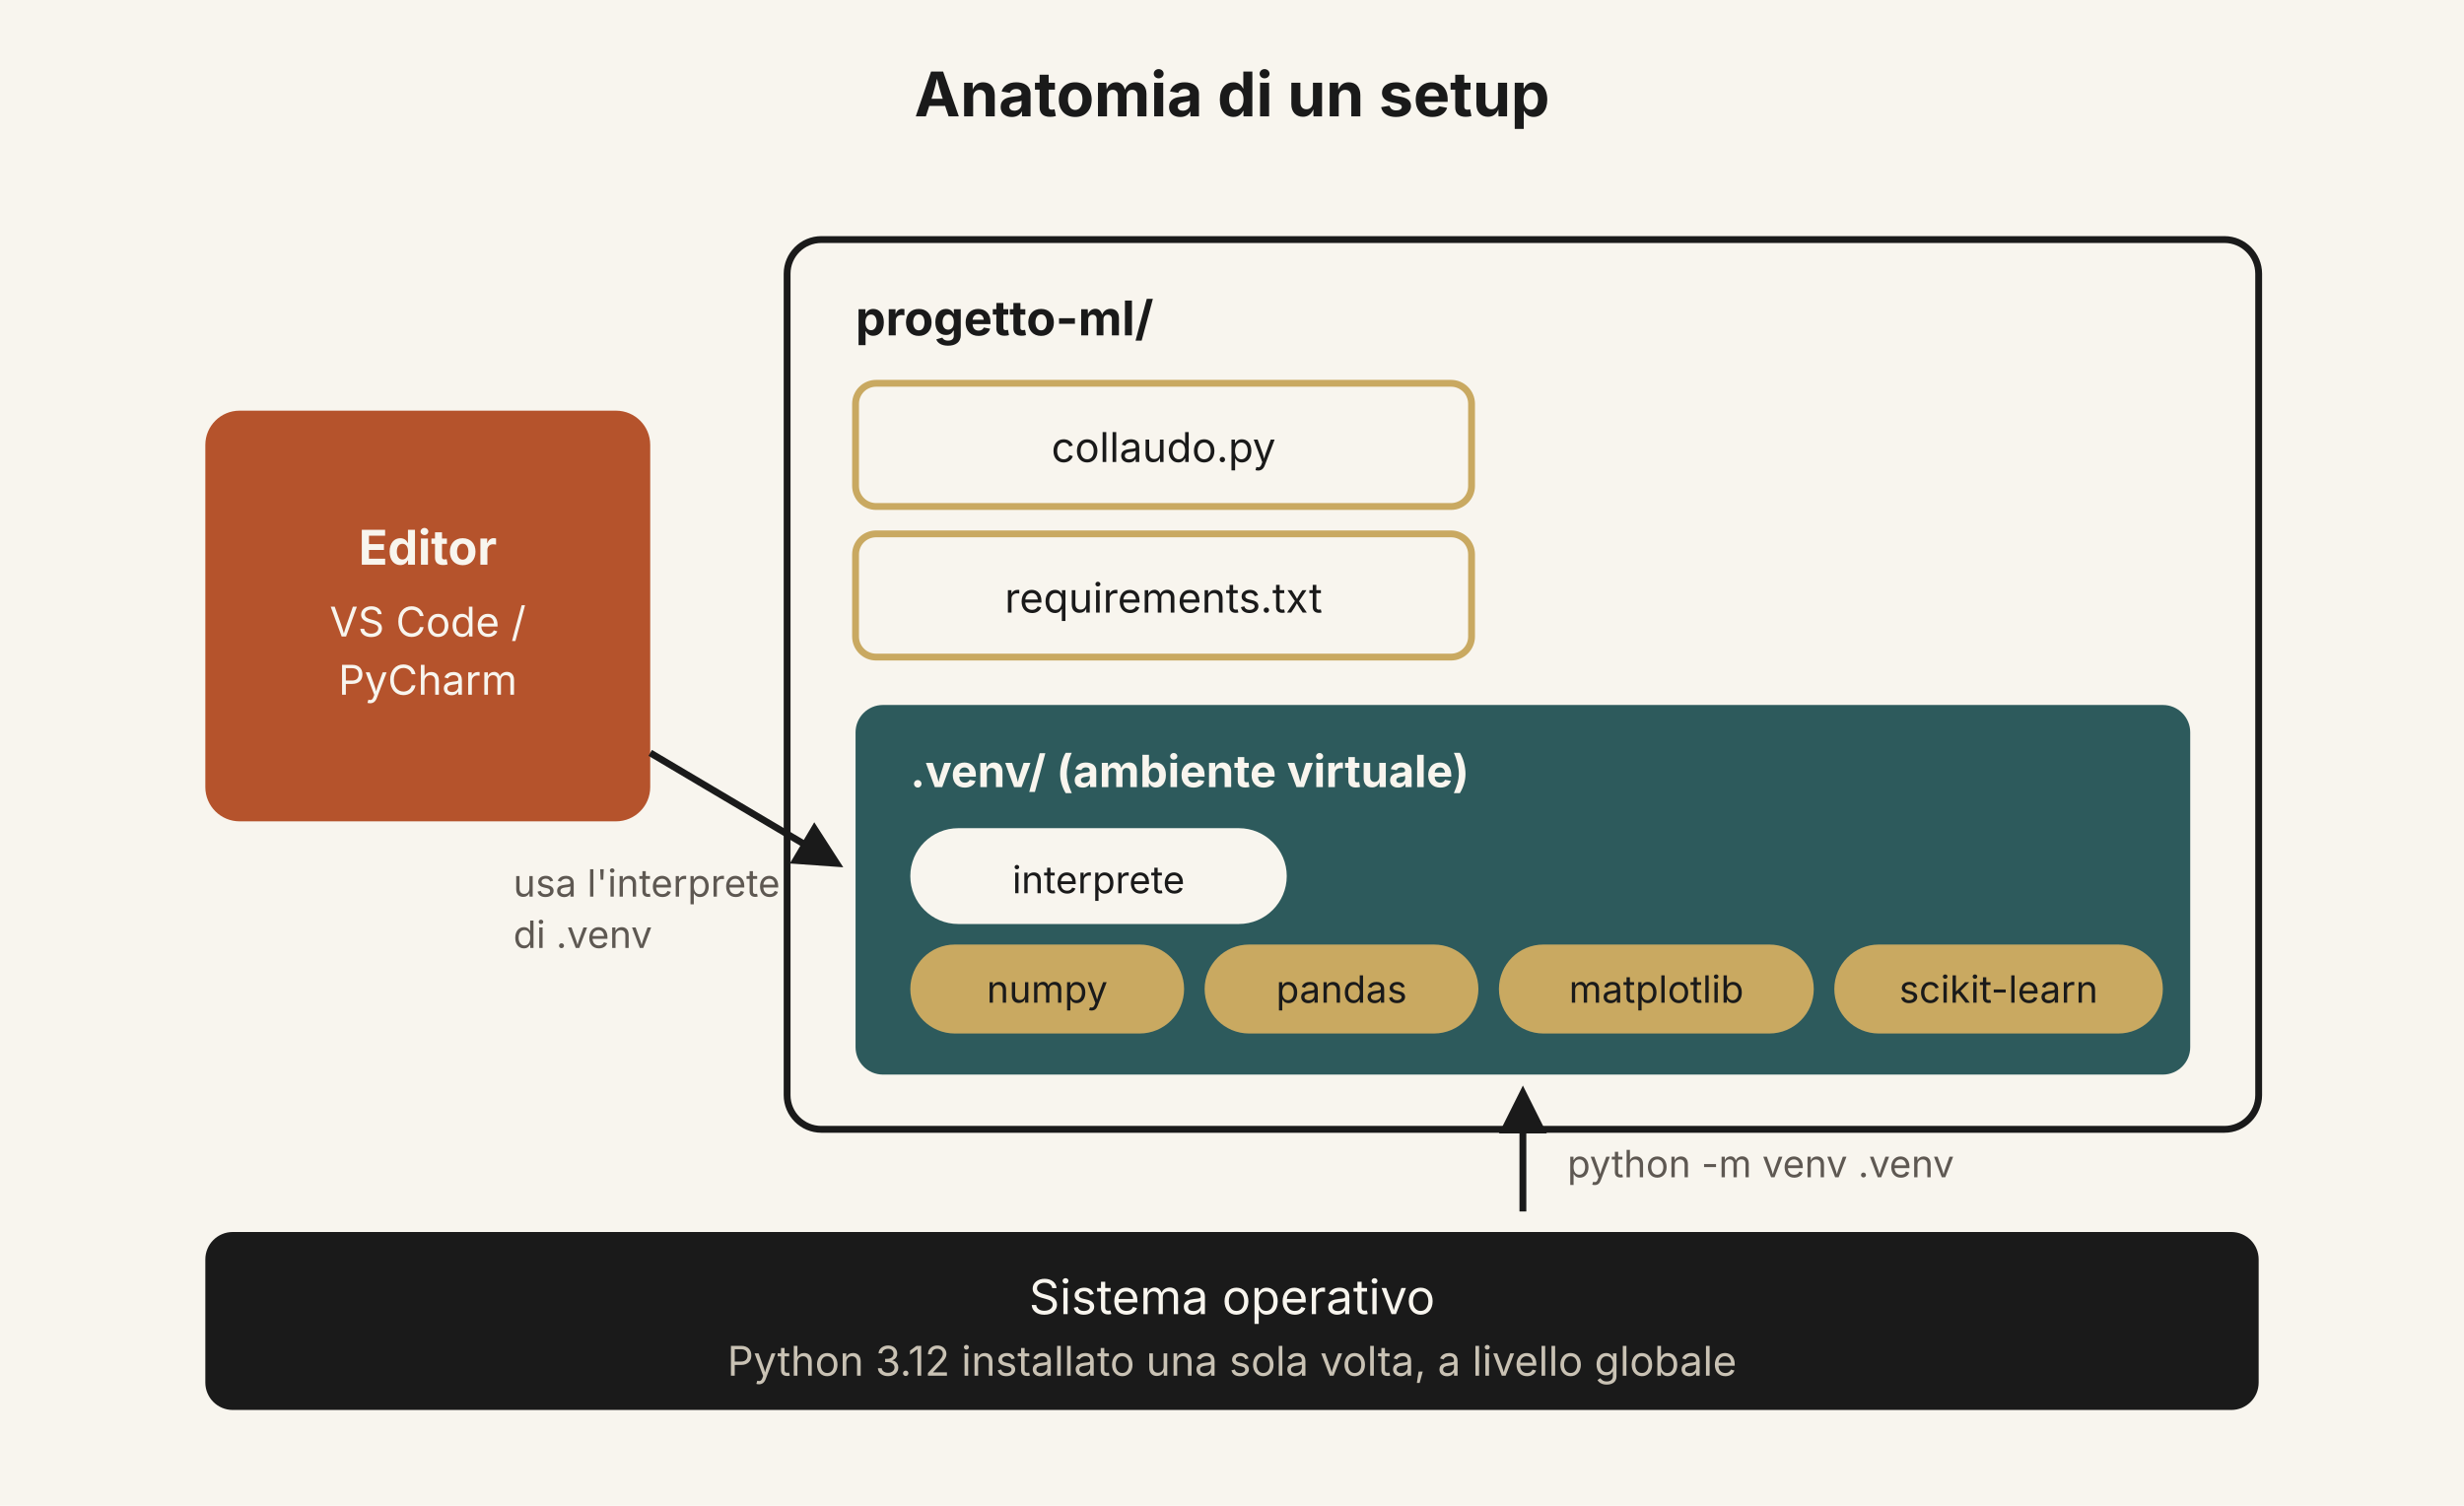
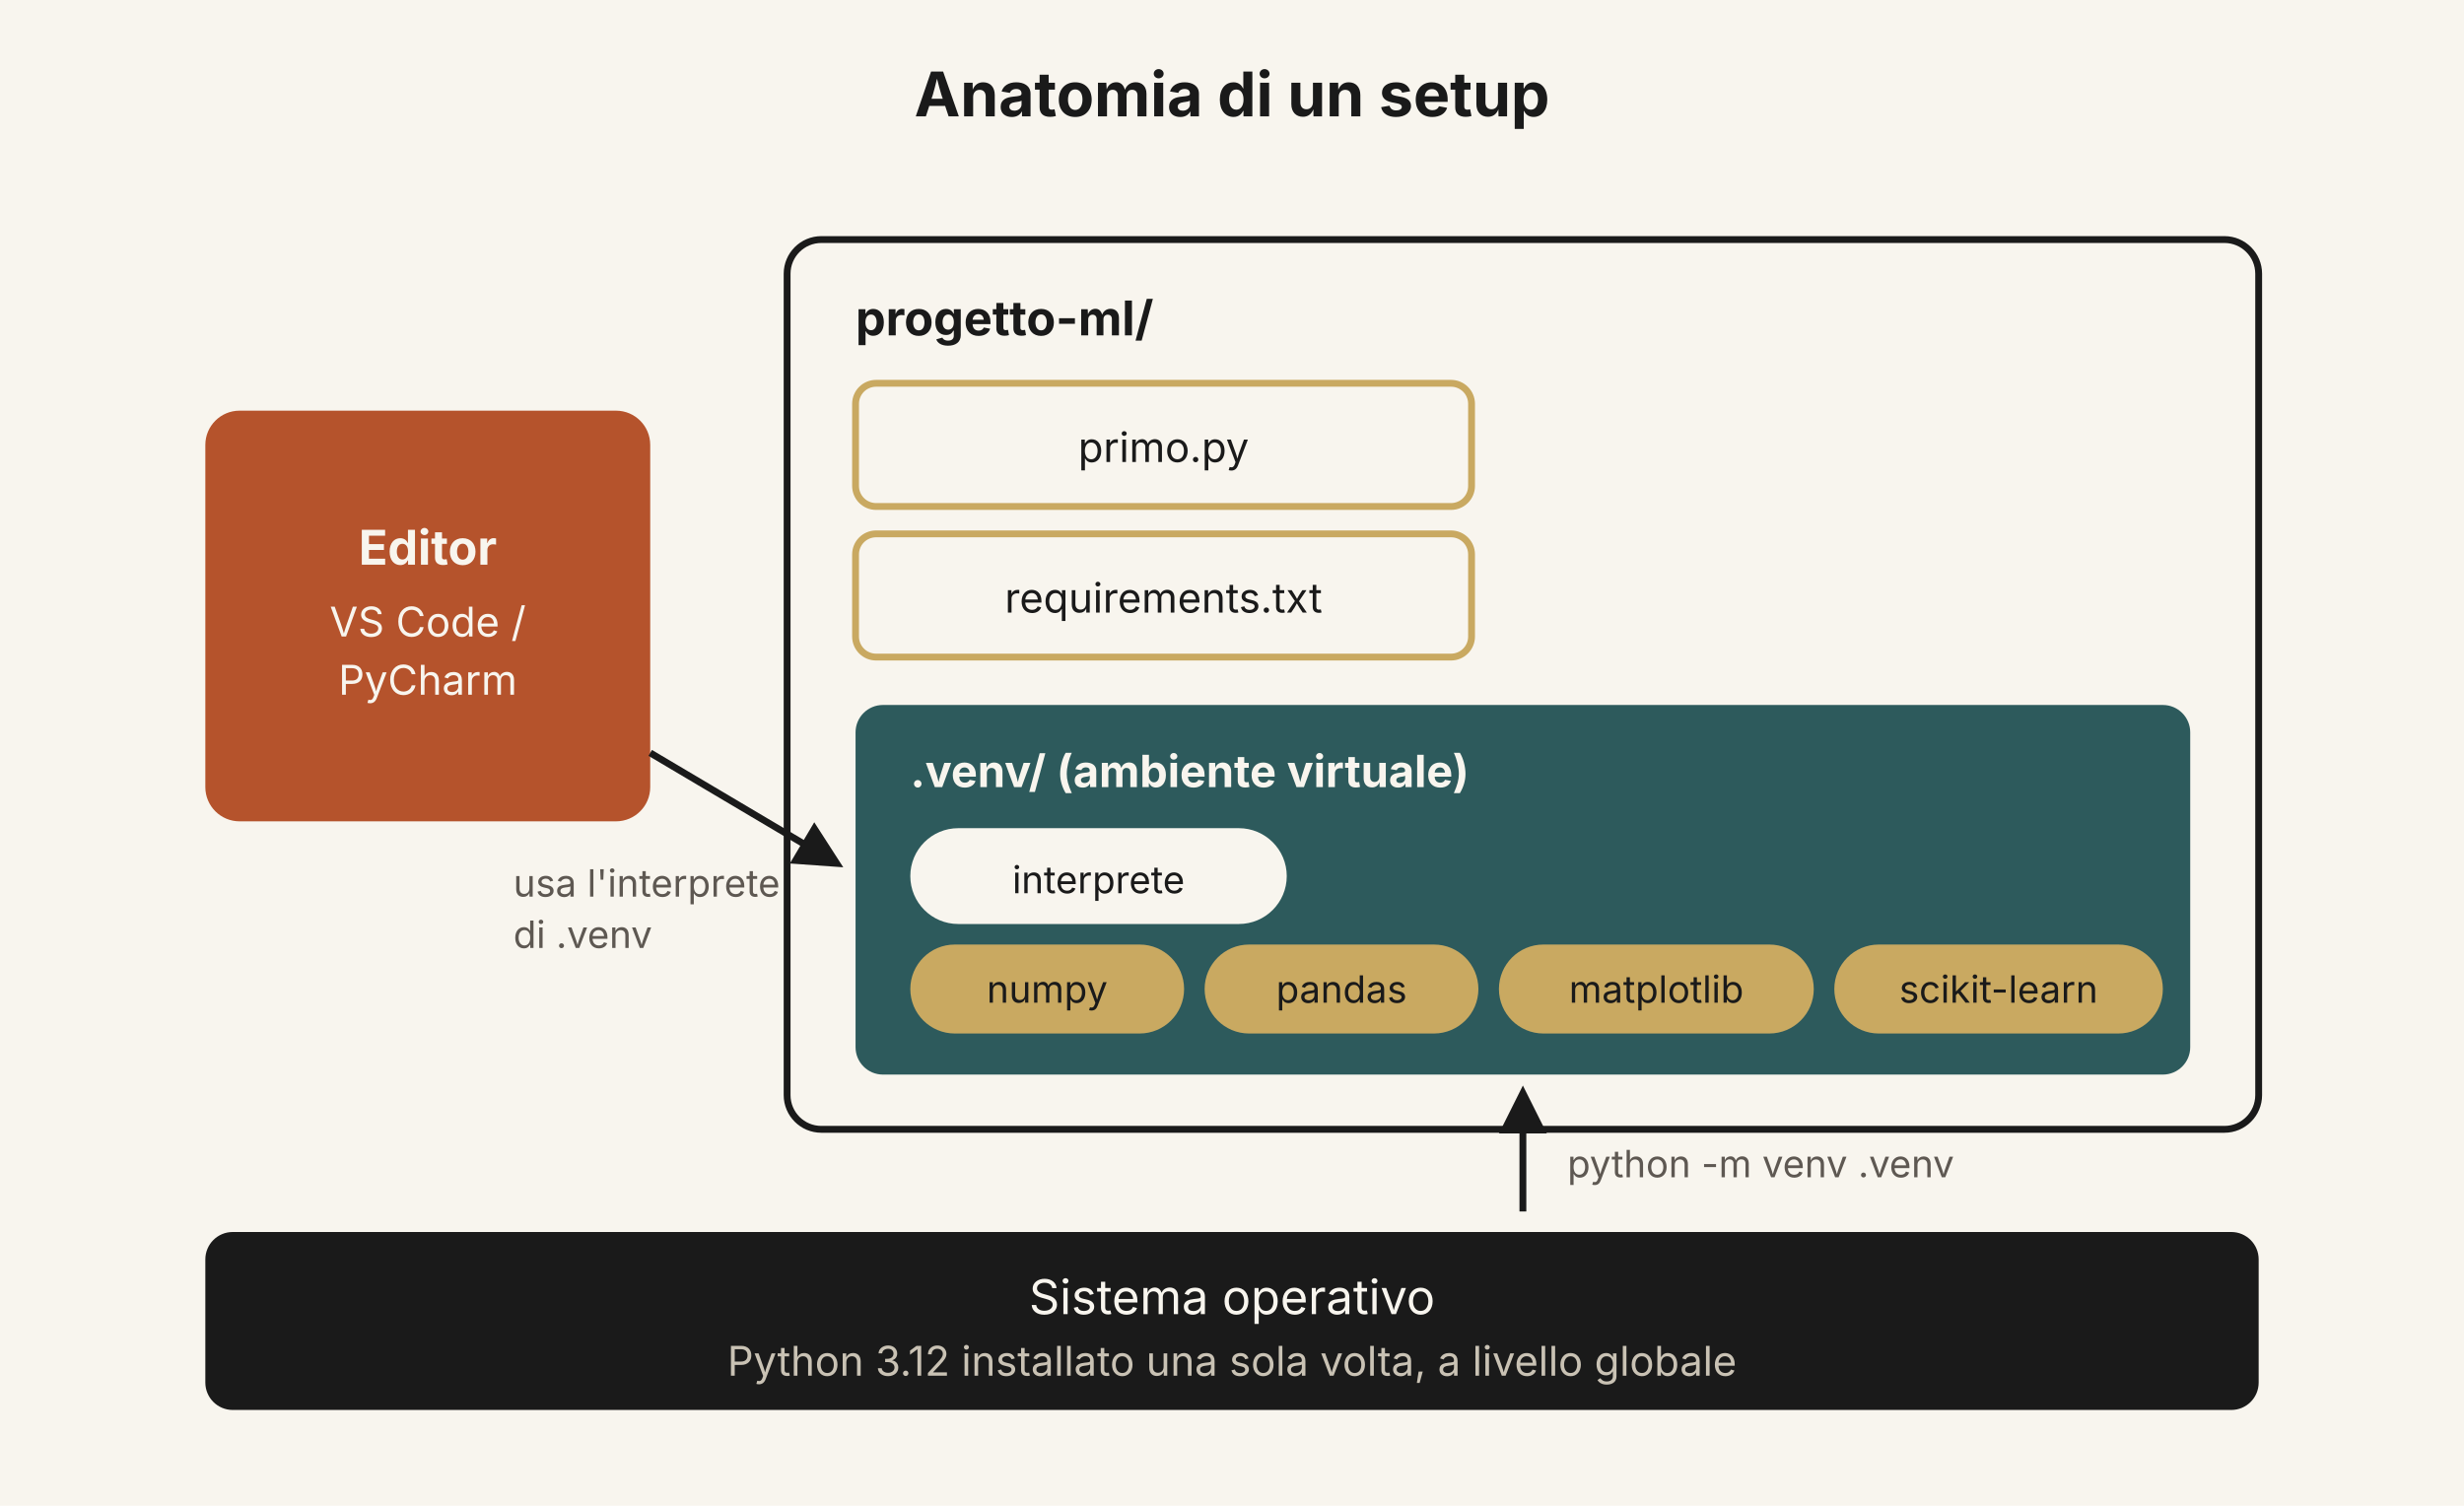
<svg xmlns="http://www.w3.org/2000/svg" viewBox="0 0 720 440" width="100%" role="img" aria-label="Anatomia di un setup Python: il sistema operativo con Python 3.12, la cartella di progetto con l'ambiente virtuale e le librerie, e l'editor che punta all'interprete dell'ambiente">
  <rect x="0" y="0" width="720" height="440" fill="#F8F5EE" />
  <defs>
    <marker id="fr201" viewBox="0 0 10 10" refX="8" refY="5" markerWidth="7" markerHeight="7" orient="auto-start-reverse">
      <path d="M0,0 L10,5 L0,10 z" fill="#1A1A1A" />
    </marker>
  </defs>
  <text x="360" y="34" font-family="Inter, system-ui, sans-serif" font-size="18" font-weight="bold" fill="#1A1A1A" text-anchor="middle">Anatomia di un setup</text>
  <rect x="60" y="360" width="600" height="52" rx="8" fill="#1A1A1A" />
  <text x="360" y="384" font-family="Inter, system-ui, sans-serif" font-size="14" fill="#F8F5EE" text-anchor="middle">Sistema operativo</text>
  <text x="360" y="402" font-family="Inter, system-ui, sans-serif" font-size="12" fill="#C9C2B4" text-anchor="middle">Python 3.12 installato una sola volta, a livello globale</text>
  <rect x="230" y="70" width="430" height="260" rx="10" fill="#F8F5EE" stroke="#1A1A1A" stroke-width="2" />
  <text x="250" y="98" font-family="Inter, system-ui, sans-serif" font-size="14" font-weight="bold" fill="#1A1A1A">progetto-ml/</text>
  <rect x="250" y="112" width="180" height="36" rx="6" fill="#F8F5EE" stroke="#C9A961" stroke-width="2" />
-   <text x="340" y="135" font-family="Inter, system-ui, sans-serif" font-size="12" fill="#1A1A1A" text-anchor="middle">collaudo.py</text>
+   <text x="340" y="135" font-family="Inter, system-ui, sans-serif" font-size="12" fill="#1A1A1A" text-anchor="middle">primo.py</text>
  <rect x="250" y="156" width="180" height="36" rx="6" fill="#F8F5EE" stroke="#C9A961" stroke-width="2" />
  <text x="340" y="179" font-family="Inter, system-ui, sans-serif" font-size="12" fill="#1A1A1A" text-anchor="middle">requirements.txt</text>
  <rect x="250" y="206" width="390" height="108" rx="8" fill="#2D5A5C" />
  <text x="266" y="230" font-family="Inter, system-ui, sans-serif" font-size="13" font-weight="bold" fill="#F8F5EE">.venv/ (ambiente virtuale)</text>
  <rect x="266" y="242" width="110" height="28" rx="14" fill="#F8F5EE" />
  <text x="321" y="261" font-family="Inter, system-ui, sans-serif" font-size="11" fill="#1A1A1A" text-anchor="middle">interprete</text>
  <rect x="266" y="276" width="80" height="26" rx="13" fill="#C9A961" />
  <text x="306" y="293" font-family="Inter, system-ui, sans-serif" font-size="11" fill="#1A1A1A" text-anchor="middle">numpy</text>
  <rect x="352" y="276" width="80" height="26" rx="13" fill="#C9A961" />
  <text x="392" y="293" font-family="Inter, system-ui, sans-serif" font-size="11" fill="#1A1A1A" text-anchor="middle">pandas</text>
  <rect x="438" y="276" width="92" height="26" rx="13" fill="#C9A961" />
  <text x="484" y="293" font-family="Inter, system-ui, sans-serif" font-size="11" fill="#1A1A1A" text-anchor="middle">matplotlib</text>
  <rect x="536" y="276" width="96" height="26" rx="13" fill="#C9A961" />
  <text x="584" y="293" font-family="Inter, system-ui, sans-serif" font-size="11" fill="#1A1A1A" text-anchor="middle">scikit-learn</text>
  <rect x="60" y="120" width="130" height="120" rx="10" fill="#B5532C" />
  <text x="125" y="165" font-family="Inter, system-ui, sans-serif" font-size="14" font-weight="bold" fill="#F8F5EE" text-anchor="middle">Editor</text>
  <text x="125" y="186" font-family="Inter, system-ui, sans-serif" font-size="12" fill="#F8F5EE" text-anchor="middle">VS Code /</text>
  <text x="125" y="203" font-family="Inter, system-ui, sans-serif" font-size="12" fill="#F8F5EE" text-anchor="middle">PyCharm</text>
  <line x1="190" y1="220" x2="244" y2="252" stroke="#1A1A1A" stroke-width="2" marker-end="url(#fr201)" />
  <text x="150" y="262" font-family="Inter, system-ui, sans-serif" font-size="11" fill="#5E5852">usa l'interprete</text>
  <text x="150" y="277" font-family="Inter, system-ui, sans-serif" font-size="11" fill="#5E5852">di .venv</text>
  <line x1="445" y1="354" x2="445" y2="320" stroke="#1A1A1A" stroke-width="2" marker-end="url(#fr201)" />
  <text x="458" y="344" font-family="Inter, system-ui, sans-serif" font-size="11" fill="#5E5852">python -m venv .venv</text>
</svg>
